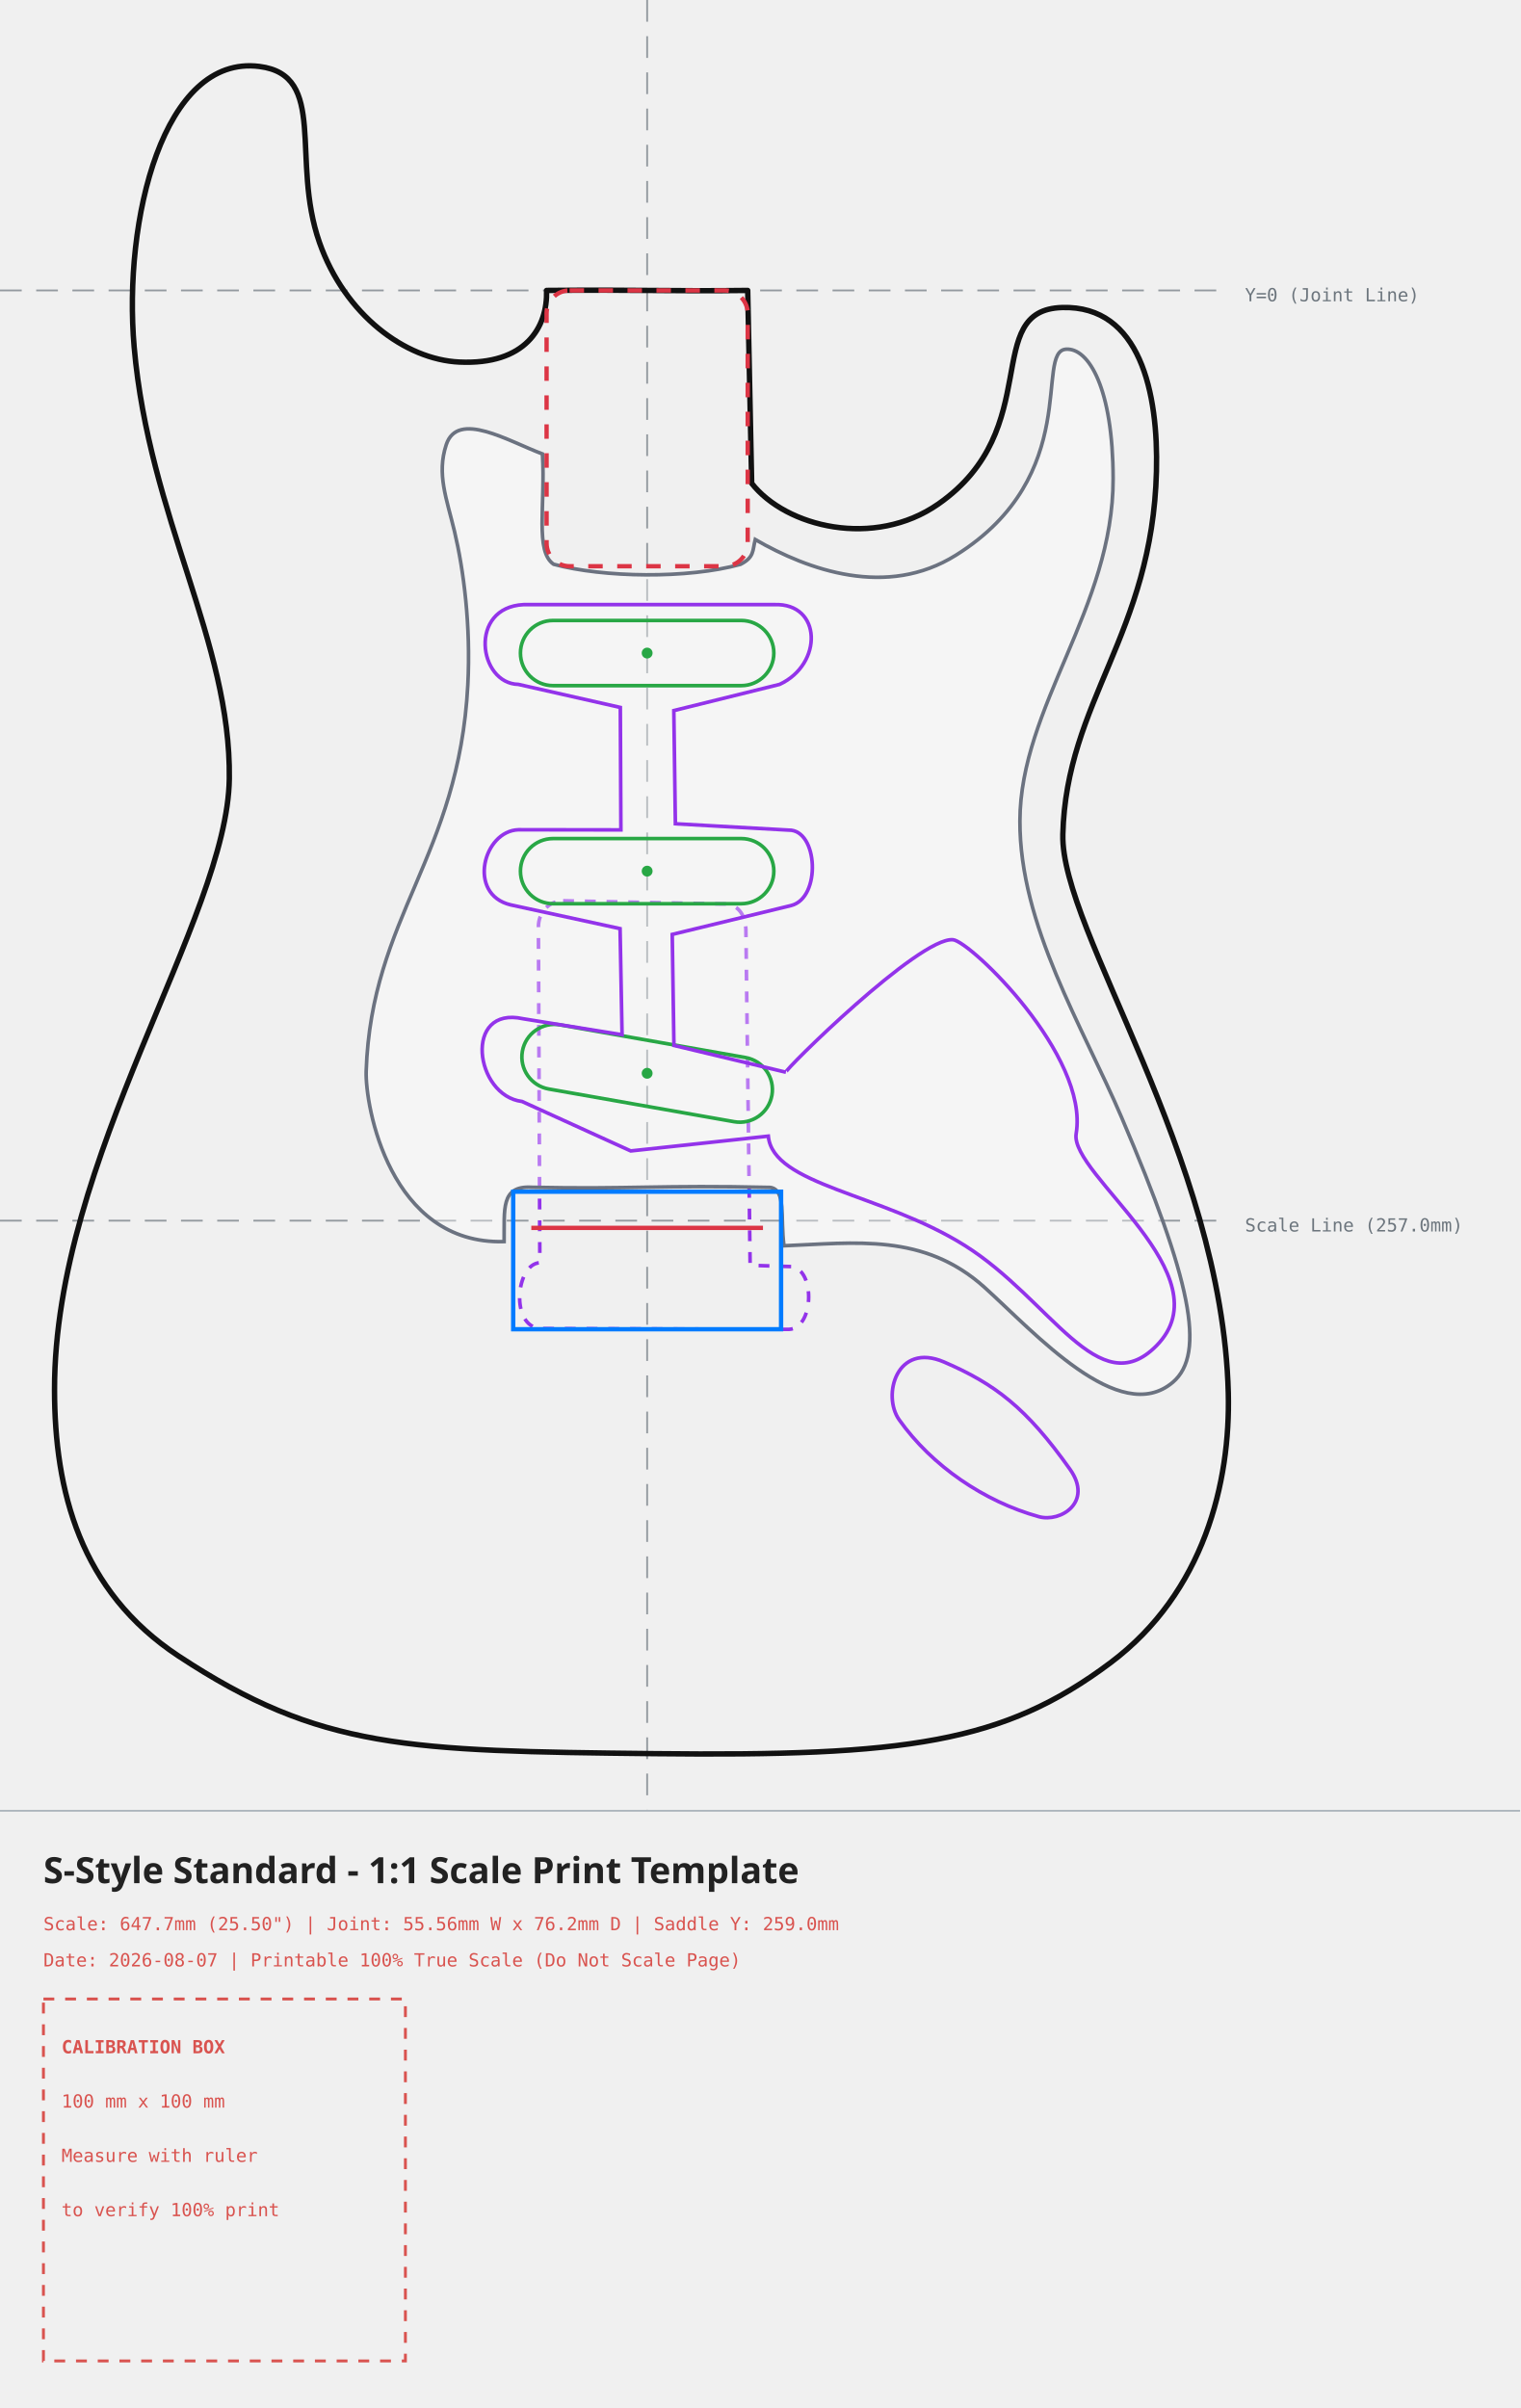
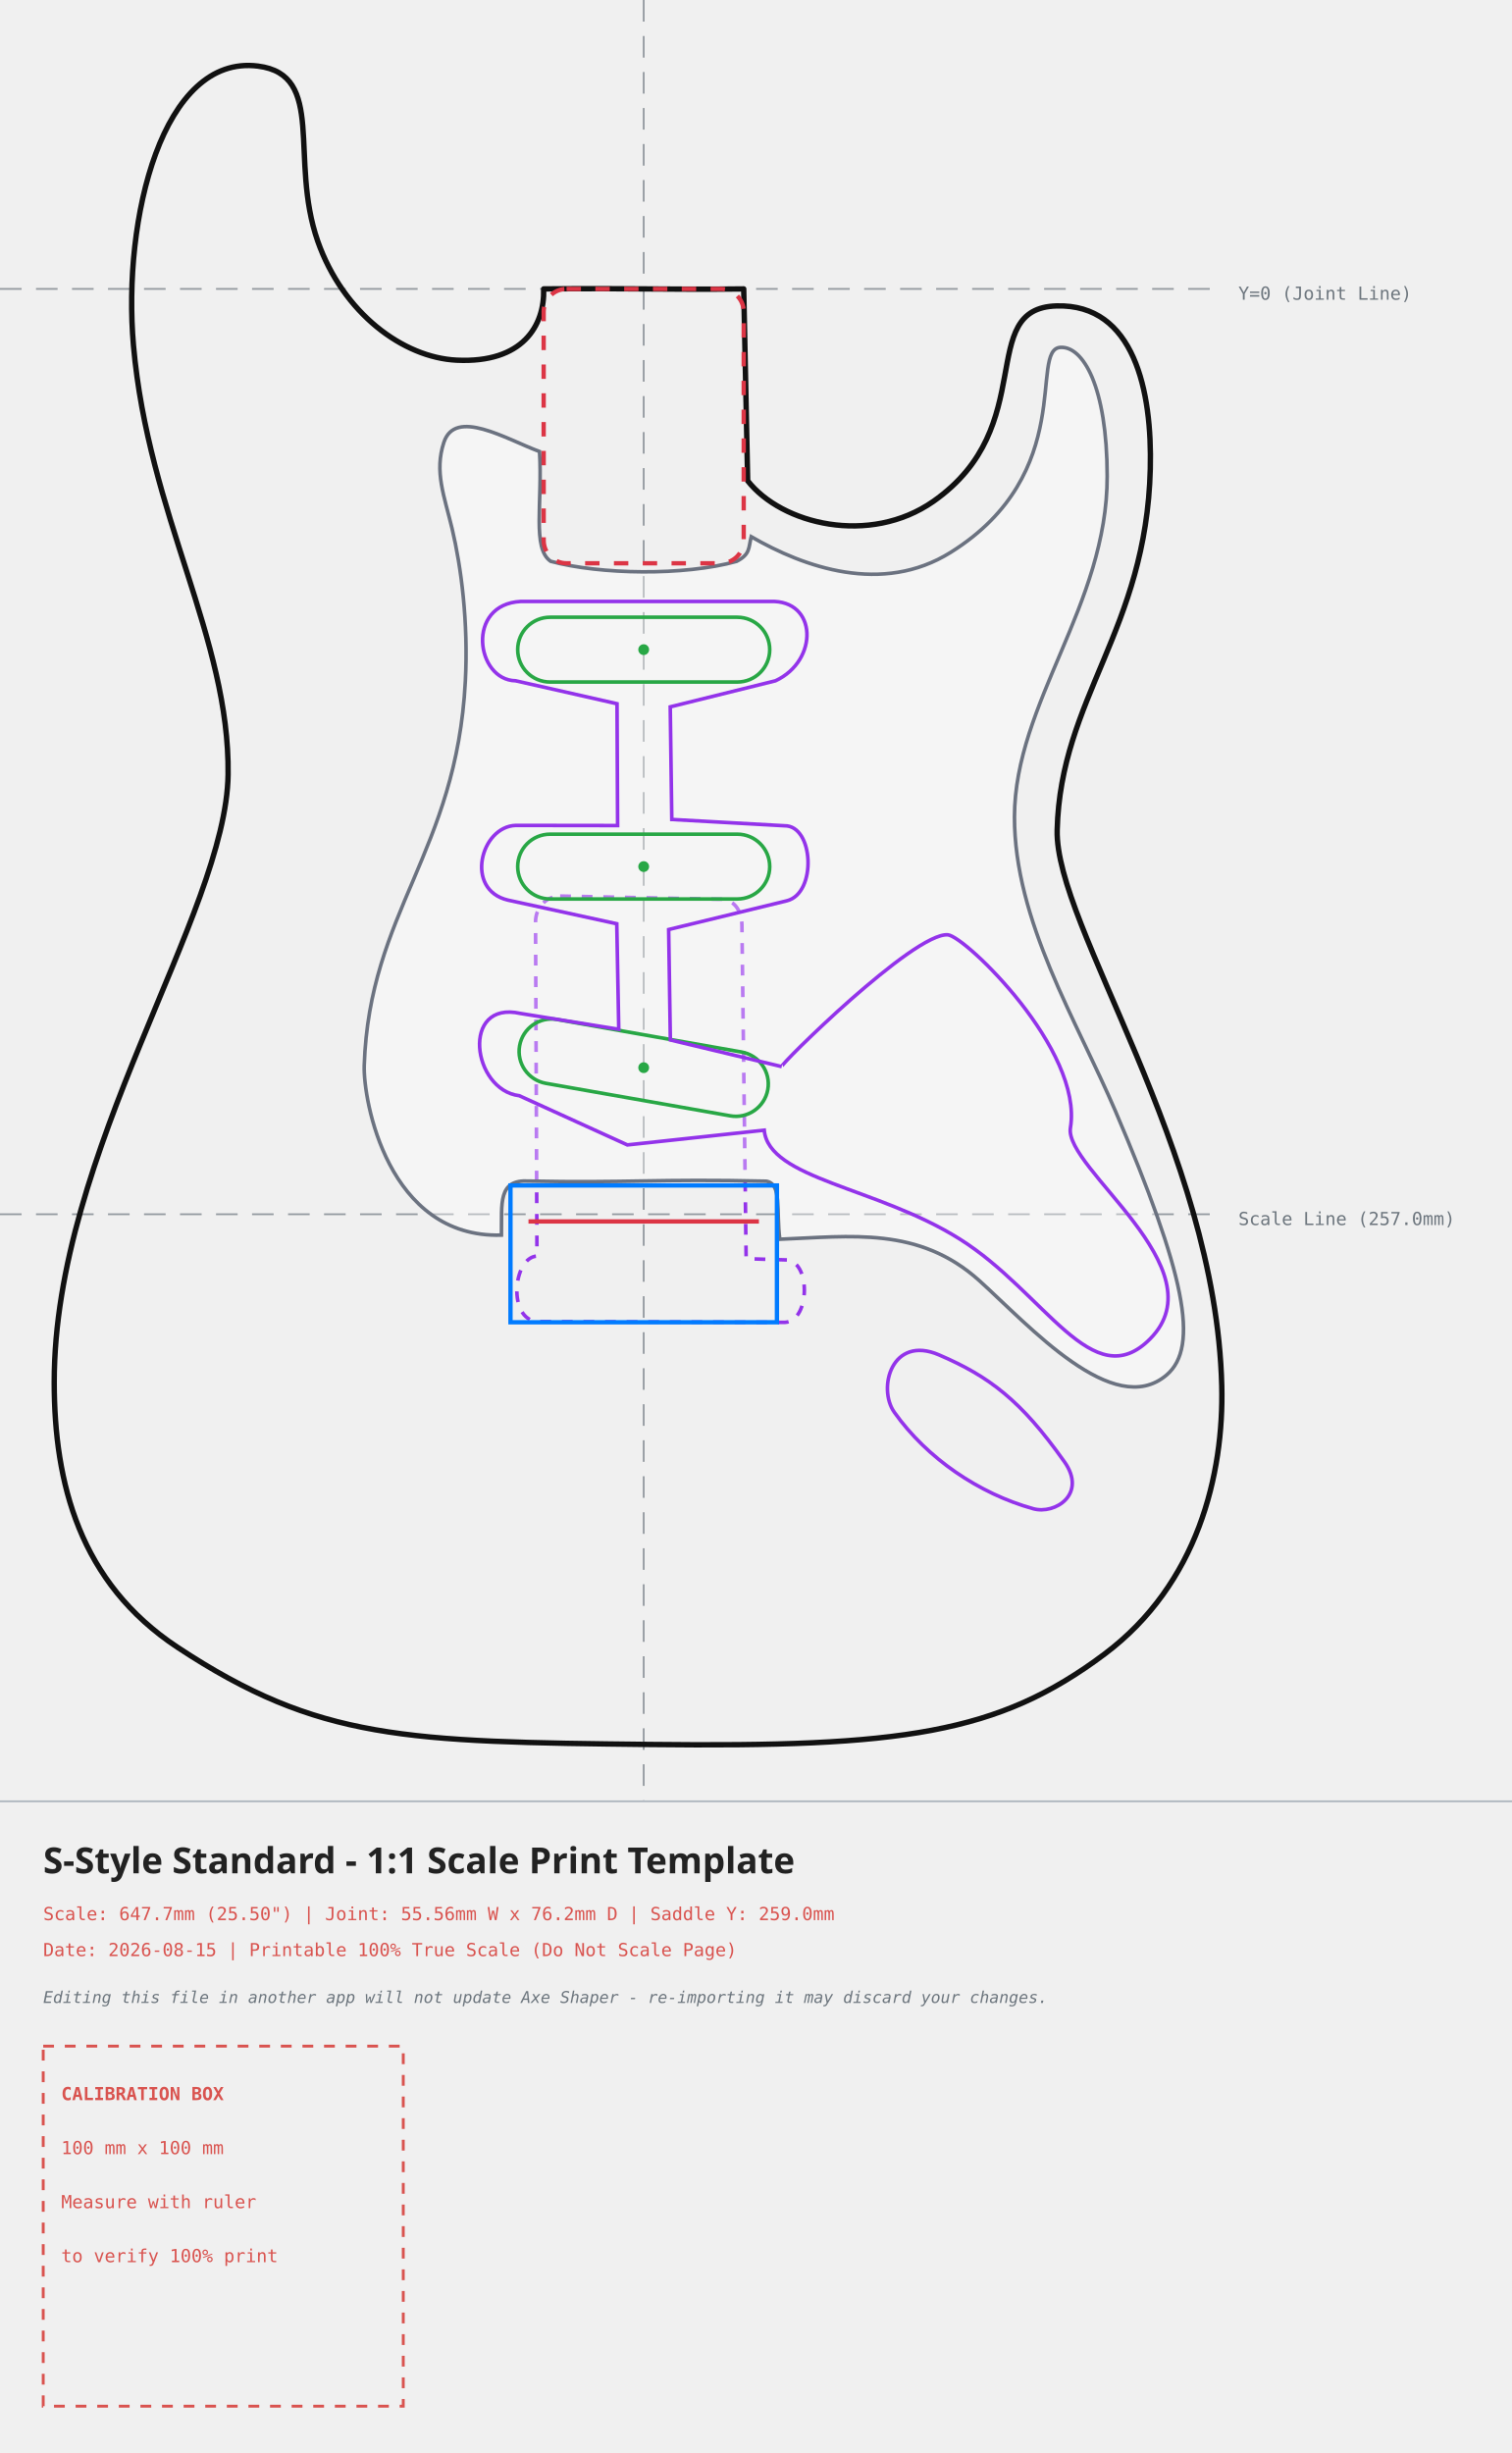
- <svg xmlns="http://www.w3.org/2000/svg" width="419.94mm" height="665.28mm" viewBox="-178.78 -80.24 419.94 665.28">
+ <svg xmlns="http://www.w3.org/2000/svg" width="419.94mm" height="681.28mm" viewBox="-178.78 -80.24 419.94 681.28">
  <style>
    .body-line { fill: none; stroke: #111111; stroke-width: 1.5; stroke-linecap: round; stroke-linejoin: round; }
    .neck-pocket { fill: none; stroke: #dc3545; stroke-width: 1.2; stroke-dasharray: 4,4; }
    .pickup-rout { fill: none; stroke: #28a745; stroke-width: 1.0; }
    .bridge-rout { fill: none; stroke: #007bff; stroke-width: 1.2; }
    .back-route { fill: none; stroke: #9333ea; stroke-width: 1.0; stroke-dasharray: 3,3; }
    .front-route { fill: none; stroke: #9333ea; stroke-width: 1.0; }
    .pickguard { fill: #ffffff; fill-opacity: 0.35; stroke: #6b7280; stroke-width: 1.0; }
    .center-axis { fill: none; stroke: #6c757d; stroke-width: 0.5; stroke-dasharray: 6,4; opacity: 0.7; }
    .calibration-box { fill: none; stroke: #d9534f; stroke-width: 0.8; stroke-dasharray: 3,3; }
    .band-rule { fill: none; stroke: #adb5bd; stroke-width: 0.5; }
    .text-label { font-family: monospace, sans-serif; font-size: 5px; fill: #d9534f; }
+     .disclaimer-label { font-family: monospace, sans-serif; font-size: 4.5px; font-style: italic; fill: #6c757d; }
    .axis-label { font-family: monospace, sans-serif; font-size: 5px; fill: #6c757d; }
    .title-label { font-family: sans-serif; font-size: 10px; font-weight: bold; fill: #222222; }
  </style>
  <g>
    <line x1="0" y1="-80.24" x2="0" y2="420.04" class="center-axis" />
    <line x1="-178.78" y1="0" x2="161.16" y2="0" class="center-axis" />
    <text x="165.16" y="3" class="axis-label">Y=0 (Joint Line)</text>
    <line x1="-178.78" y1="257.00" x2="161.16" y2="257.00" class="center-axis" stroke="#007bff" />
    <text x="165.16" y="260.00" class="axis-label" fill="#007bff">Scale Line (257.0mm)</text>
    <path d="M -23.21 168.63 C -23.21 168.63, 20.62 169.50, 20.62 169.50 C 25.19 169.20, 27.14 172.69, 27.28 176.52 C 27.28 176.52, 28.45 269.34, 28.45 269.34 C 28.45 269.34, 39.18 269.67, 39.18 269.67 C 46.46 269.31, 46.40 286.67, 39.22 287.03 C 39.22 287.03, -29.42 286.82, -29.42 286.82 C -37.91 286.34, -36.31 268.95, -29.64 268.62 C -29.64 268.62, -30.04 175.89, -30.04 175.89 C -30.06 171.80, -27.13 168.70, -23.21 168.63 Z" class="back-route" />
    <path d="M -27.78 0.00 C -27.49 10.29, -33.65 20.65, -51.93 19.79 C -66.81 19.08, -83.49 6.78, -90.53 -13.26 C -98.56 -36.12, -88.07 -59.47, -107.13 -61.88 C -133.65 -65.24, -144.81 -19.51, -141.71 15.71 C -137.57 62.86, -114.94 96.96, -115.43 134.86 C -115.92 173.63, -163.78 239.48, -163.72 303.72 C -163.70 331.60, -156.69 359.32, -129.46 377.28 C -90.30 403.11, -66.17 403.50, 1.98 404.26 C 71.64 405.04, 98.41 401.34, 128.02 379.13 C 153.94 359.69, 161.16 329.16, 160.55 304.63 C 158.91 238.96, 114.18 176.88, 114.84 150.29 C 115.75 113.58, 139.57 94.87, 140.70 50.00 C 141.25 28.38, 136.24 4.13, 114.70 4.72 C 92.04 5.34, 110.26 38.17, 80.47 58.99 C 62.72 71.39, 38.31 65.36, 28.88 53.29 C 28.88 53.29, 27.78 0.00, 27.78 0.00 C 6.63 0.26, -2.31 -0.24, -27.78 0.00 Z" class="body-line" />
    <path d="M -55.50 42.62 C -52.34 33.05, -38.37 41.64, -28.93 45.17 C -28.07 59.47, -31.05 72.07, -25.84 75.65 C -12.01 79.37, 11.22 79.72, 25.80 75.67 C 29.62 73.70, 29.09 71.98, 29.86 68.82 C 44.50 77.28, 66.22 85.08, 85.28 73.16 C 120.51 51.13, 106.96 16.80, 115.73 16.24 C 121.95 15.84, 128.70 26.96, 128.73 51.99 C 128.78 87.78, 103.07 114.97, 102.98 146.56 C 102.89 175.45, 120.39 203.47, 131.03 228.38 C 150.20 273.25, 154.49 293.76, 145.22 301.65 C 130.48 314.20, 107.07 287.93, 93.24 275.46 C 76.41 260.29, 57.47 263.17, 37.80 263.94 C 36.76 255.99, 38.44 248.50, 34.03 247.82 C 3.72 247.12, -4.61 248.36, -31.90 247.78 C -40.57 247.28, -39.37 253.90, -39.51 262.79 C -71.16 263.72, -77.94 225.17, -77.62 215.68 C -76.18 172.90, -52.03 156.59, -49.54 108.98 C -48.68 92.58, -50.69 77.23, -53.22 66.58 C -55.39 57.47, -58.19 50.77, -55.50 42.62 Z" class="pickguard" style="fill:#ffffff" />
    <rect x="-27.78" y="0" width="55.56" height="76.2" rx="6.35" ry="6.35" class="neck-pocket" />
    <g transform="translate(0, 100.1868) rotate(0)">
      <rect x="-35.00" y="-9.00" width="70" height="18" rx="9" ry="9" class="pickup-rout" />
      <circle cx="0" cy="0" r="1.5" fill="#28a745" />
    </g>
    <g transform="translate(0, 160.4391) rotate(0)">
      <rect x="-35.00" y="-9.00" width="70" height="18" rx="9" ry="9" class="pickup-rout" />
      <circle cx="0" cy="0" r="1.5" fill="#28a745" />
    </g>
    <g transform="translate(0, 216.2878) rotate(10)">
      <rect x="-35.00" y="-9.00" width="70" height="18" rx="9" ry="9" class="pickup-rout" />
      <circle cx="0" cy="0" r="1.5" fill="#28a745" />
    </g>
    <path d="M -34.13 86.80 C -34.13 86.80, 35.15 86.80, 35.15 86.80 C 48.29 86.32, 48.67 103.23, 36.60 108.84 C 36.60 108.84, 7.37 116.08, 7.37 116.08 C 7.37 116.08, 7.80 147.35, 7.80 147.35 C 7.80 147.35, 39.08 149.10, 39.08 149.10 C 47.24 148.92, 48.16 167.85, 39.77 169.94 C 39.77 169.94, 6.93 177.92, 6.93 177.92 C 6.93 177.92, 7.40 208.59, 7.40 208.59 C 7.40 208.59, 38.33 215.99, 38.33 215.99 C 37.48 215.82, 75.14 178.57, 84.49 179.39 C 89.26 179.81, 122.10 211.34, 118.52 232.97 C 116.66 244.22, 159.99 272.08, 140.66 291.60 C 124.69 307.73, 111.54 278.81, 87.76 263.87 C 64.72 249.39, 34.77 247.25, 33.47 233.65 C 33.47 233.65, -4.53 237.74, -4.53 237.74 C -4.53 237.74, -34.55 224.08, -34.55 224.08 C -47.69 222.48, -50.85 197.54, -34.27 201.22 C -34.27 201.22, -6.93 205.63, -6.93 205.63 C -6.93 205.63, -7.48 176.32, -7.48 176.32 C -7.48 176.32, -37.72 169.75, -37.72 169.75 C -49.82 166.88, -45.27 149.29, -35.53 149.00 C -35.53 149.00, -7.25 149.04, -7.25 149.04 C -7.25 149.04, -7.41 115.21, -7.41 115.21 C -7.41 115.21, -35.58 108.84, -35.58 108.84 C -46.59 108.64, -49.49 87.57, -34.13 86.80 Z" class="front-route" />
    <path d="M 82.01 296.05 C 96.01 302.08, 104.75 308.66, 116.82 325.70 C 123.25 334.77, 114.23 340.46, 108.19 338.78 C 93.11 334.59, 78.68 324.78, 69.63 312.02 C 64.83 305.26, 68.96 290.44, 82.01 296.05 Z" class="front-route" />
    <g transform="translate(0, 259.00)">
      <rect x="-37.00" y="-10.00" width="74" height="38" class="bridge-rout" />
      <line x1="-32.00" y1="0" x2="32.00" y2="0" stroke="#dc3545" stroke-width="1.2" />
    </g>
  </g>
  <g>
    <line x1="-178.78" y1="420.04" x2="241.16" y2="420.04" class="band-rule" />
    <text x="-166.78" y="440.04" class="title-label">S-Style Standard - 1:1 Scale Print Template</text>
    <text x="-166.78" y="453.04" class="text-label">Scale: 647.7mm (25.50") | Joint: 55.56mm W x 76.2mm D | Saddle Y: 259.0mm</text>
-     <text x="-166.78" y="463.04" class="text-label">Date: 2026-08-07 | Printable 100% True Scale (Do Not Scale Page)</text>
-     <g transform="translate(-166.78, 472.04)">
+     <text x="-166.78" y="463.04" class="text-label">Date: 2026-08-15 | Printable 100% True Scale (Do Not Scale Page)</text>
+     <text x="-166.78" y="476.04" class="disclaimer-label">Editing this file in another app will not update Axe Shaper - re-importing it may discard your changes.</text>
+     <g transform="translate(-166.78, 488.04)">
      <rect x="0" y="0" width="100" height="100" class="calibration-box" />
      <text x="5" y="15" class="text-label" font-weight="bold">CALIBRATION BOX</text>
      <text x="5" y="30" class="text-label">100 mm x 100 mm</text>
      <text x="5" y="45" class="text-label">Measure with ruler</text>
      <text x="5" y="60" class="text-label">to verify 100% print</text>
    </g>
  </g>
</svg>
